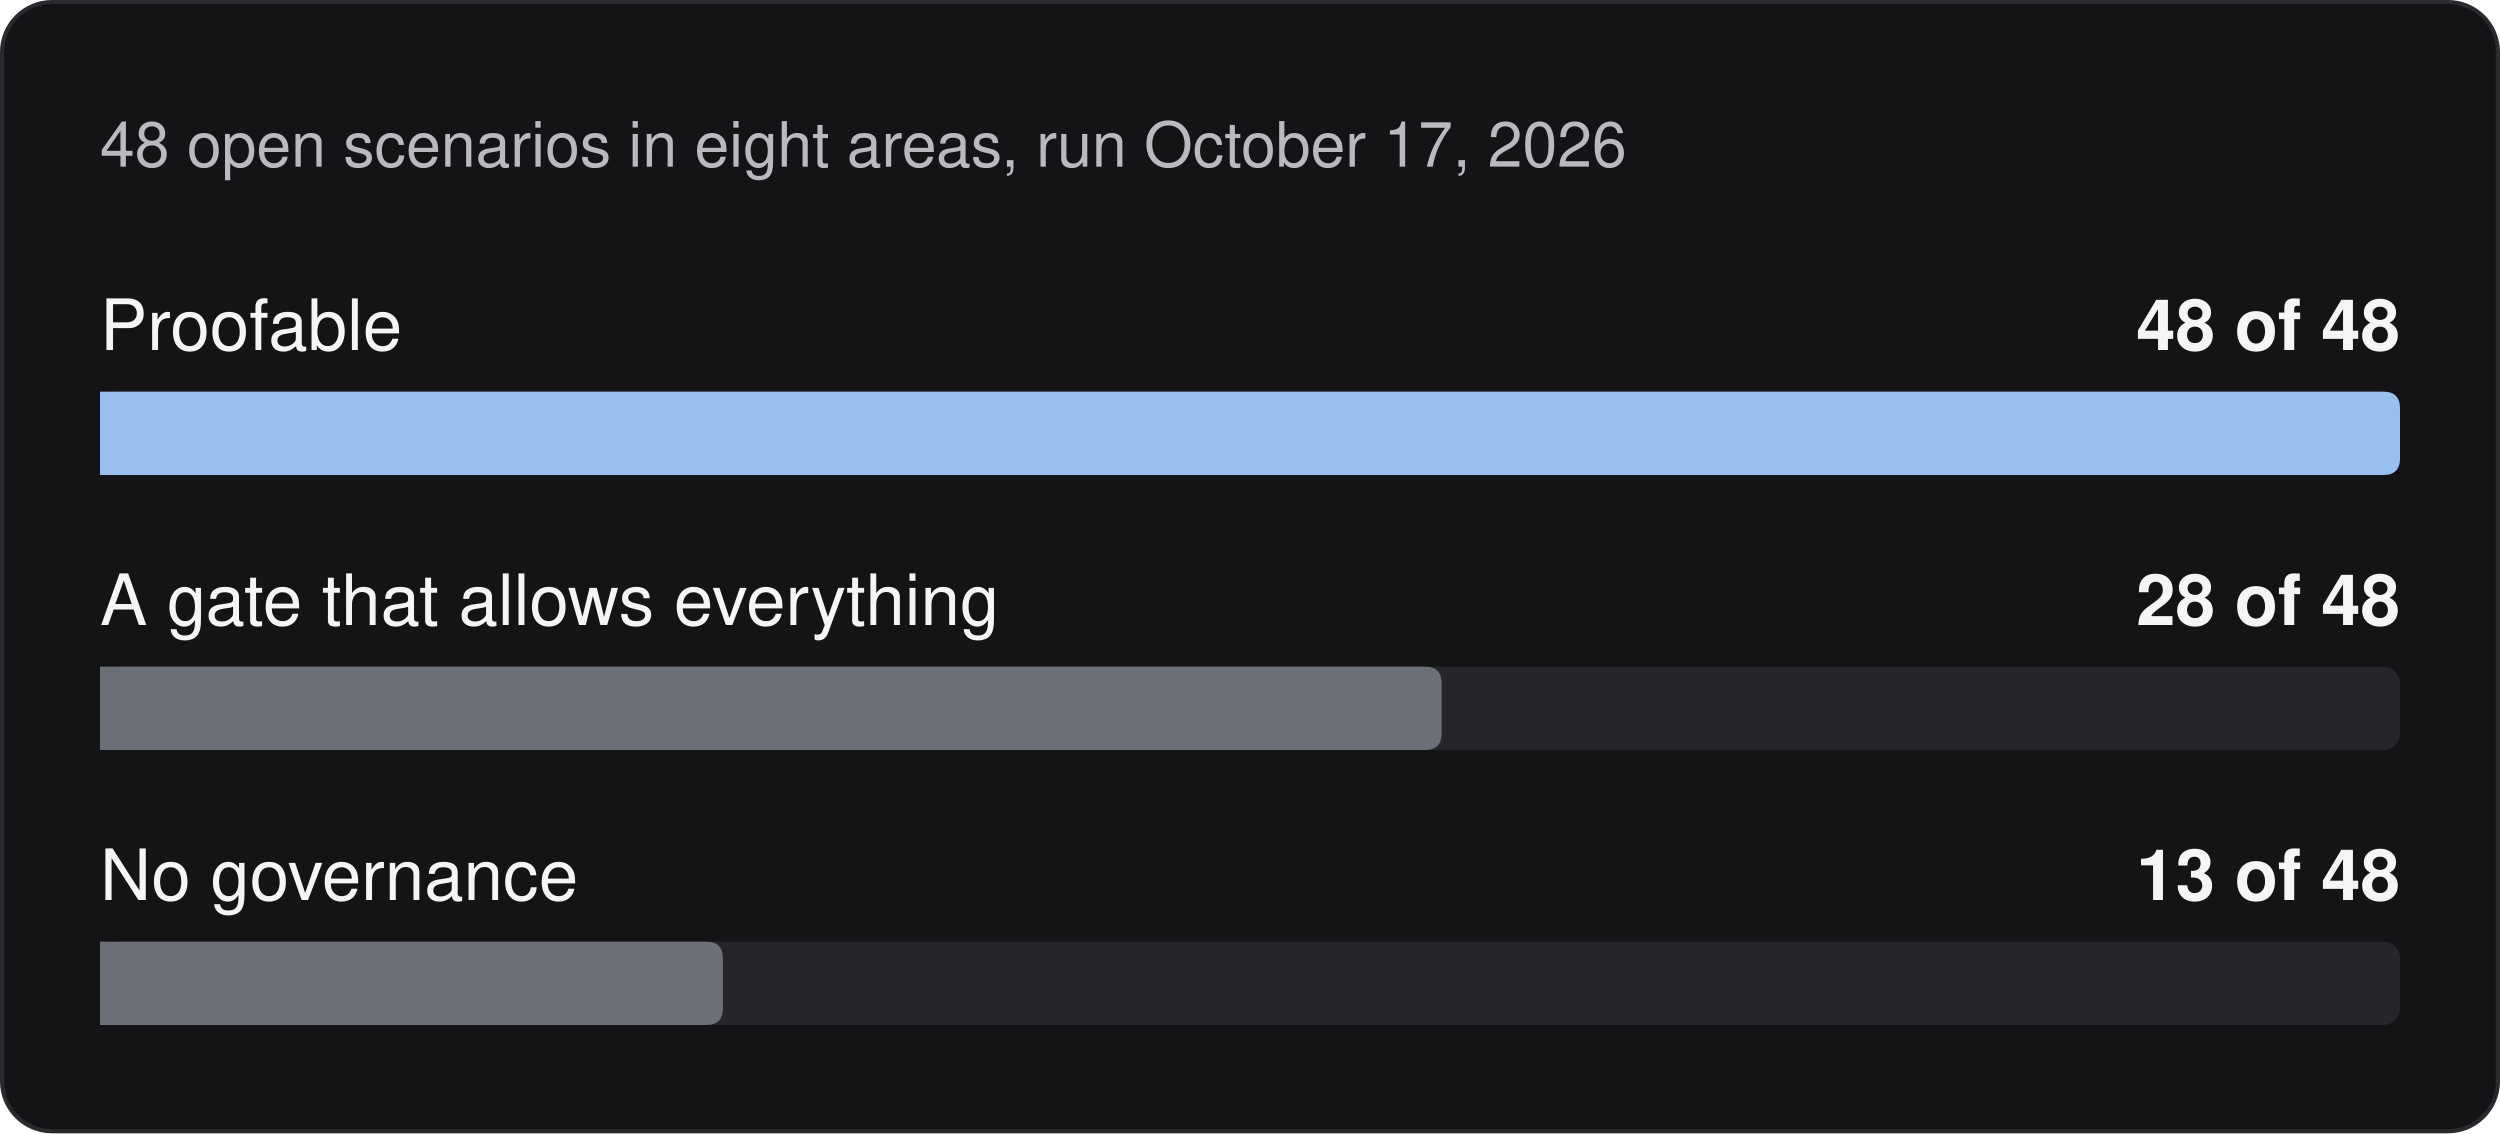
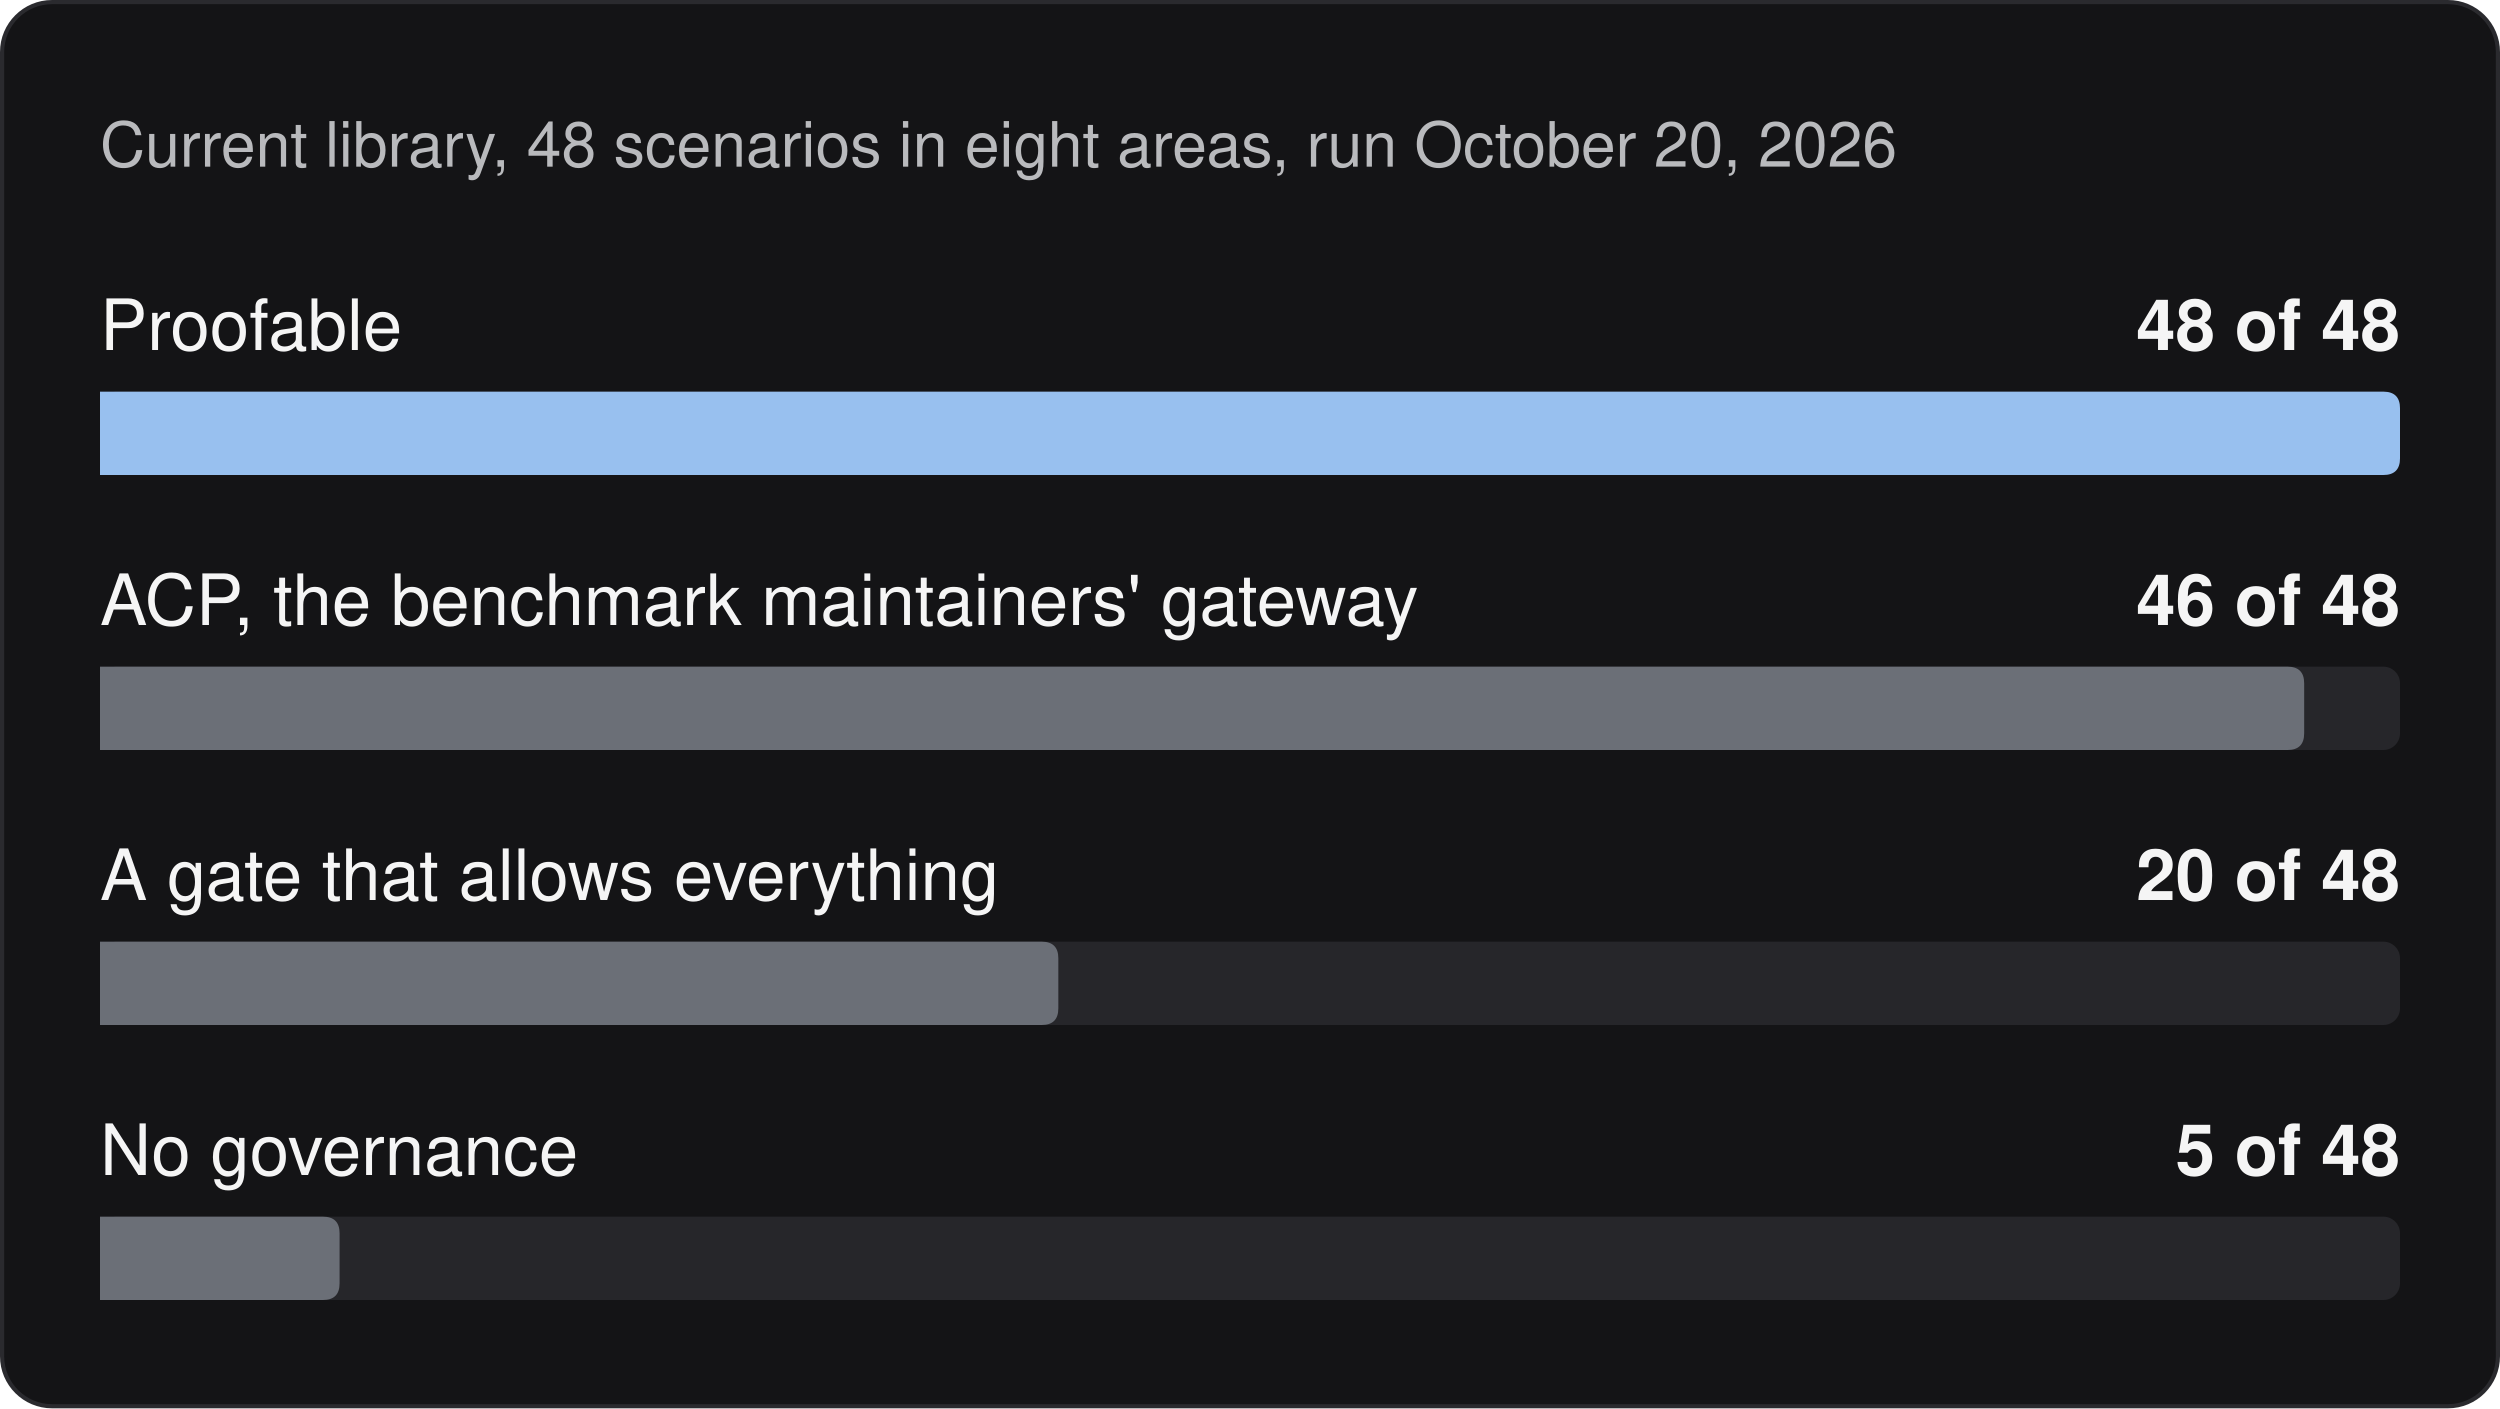
- <svg xmlns="http://www.w3.org/2000/svg" width="600" height="272" viewBox="0 0 600 272" role="img" aria-labelledby="t d">
-   <rect x="0.5" y="0.5" width="599" height="271" rx="12" fill="#141416" stroke="#2A2A2E" />
+ <svg xmlns="http://www.w3.org/2000/svg" width="600" height="338" viewBox="0 0 600 338" role="img" aria-labelledby="t d">
+   <rect x="0.5" y="0.5" width="599" height="337" rx="12" fill="#141416" stroke="#2A2A2E" />
  <g font-family="Geist, ui-sans-serif, system-ui, -apple-system, 'Segoe UI', Helvetica, Arial, sans-serif">
-     <text x="24" y="40" font-size="15" font-weight="400" fill="#B9BABD" text-anchor="start">48 open scenarios in eight areas, run October 17, 2026</text>
+     <text x="24" y="40" font-size="15" font-weight="400" fill="#B9BABD" text-anchor="start">Current library, 48 scenarios in eight areas, run October 20, 2026</text>
    <text x="24" y="84" font-size="17" font-weight="400" fill="#F5F5F5" text-anchor="start">Proofable</text>
    <text x="576" y="84" font-size="17" font-weight="600" fill="#F5F5F5" text-anchor="end">48 of 48</text>
    <rect x="24" y="94" width="552" height="20" rx="4" fill="#26262A" />
    <path d="M24 94H572Q576 94 576 98V110Q576 114 572 114H24Z" fill="#98C0EF" />
-     <text x="24" y="150" font-size="17" font-weight="400" fill="#F5F5F5" text-anchor="start">A gate that allows everything</text>
-     <text x="576" y="150" font-size="17" font-weight="600" fill="#F5F5F5" text-anchor="end">28 of 48</text>
+     <text x="24" y="150" font-size="17" font-weight="400" fill="#F5F5F5" text-anchor="start">ACP, the benchmark maintainers' gateway</text>
+     <text x="576" y="150" font-size="17" font-weight="600" fill="#F5F5F5" text-anchor="end">46 of 48</text>
    <rect x="24" y="160" width="552" height="20" rx="4" fill="#26262A" />
-     <path d="M24 160H342Q346 160 346 164V176Q346 180 342 180H24Z" fill="#6B6F77" />
-     <text x="24" y="216" font-size="17" font-weight="400" fill="#F5F5F5" text-anchor="start">No governance</text>
-     <text x="576" y="216" font-size="17" font-weight="600" fill="#F5F5F5" text-anchor="end">13 of 48</text>
+     <path d="M24 160H549Q553 160 553 164V176Q553 180 549 180H24Z" fill="#6B6F77" />
+     <text x="24" y="216" font-size="17" font-weight="400" fill="#F5F5F5" text-anchor="start">A gate that allows everything</text>
+     <text x="576" y="216" font-size="17" font-weight="600" fill="#F5F5F5" text-anchor="end">20 of 48</text>
    <rect x="24" y="226" width="552" height="20" rx="4" fill="#26262A" />
-     <path d="M24 226H169.5Q173.5 226 173.5 230V242Q173.5 246 169.5 246H24Z" fill="#6B6F77" />
+     <path d="M24 226H250Q254 226 254 230V242Q254 246 250 246H24Z" fill="#6B6F77" />
+     <text x="24" y="282" font-size="17" font-weight="400" fill="#F5F5F5" text-anchor="start">No governance</text>
+     <text x="576" y="282" font-size="17" font-weight="600" fill="#F5F5F5" text-anchor="end">5 of 48</text>
+     <rect x="24" y="292" width="552" height="20" rx="4" fill="#26262A" />
+     <path d="M24 292H77.5Q81.5 292 81.5 296V308Q81.5 312 77.5 312H24Z" fill="#6B6F77" />
  </g>
</svg>
